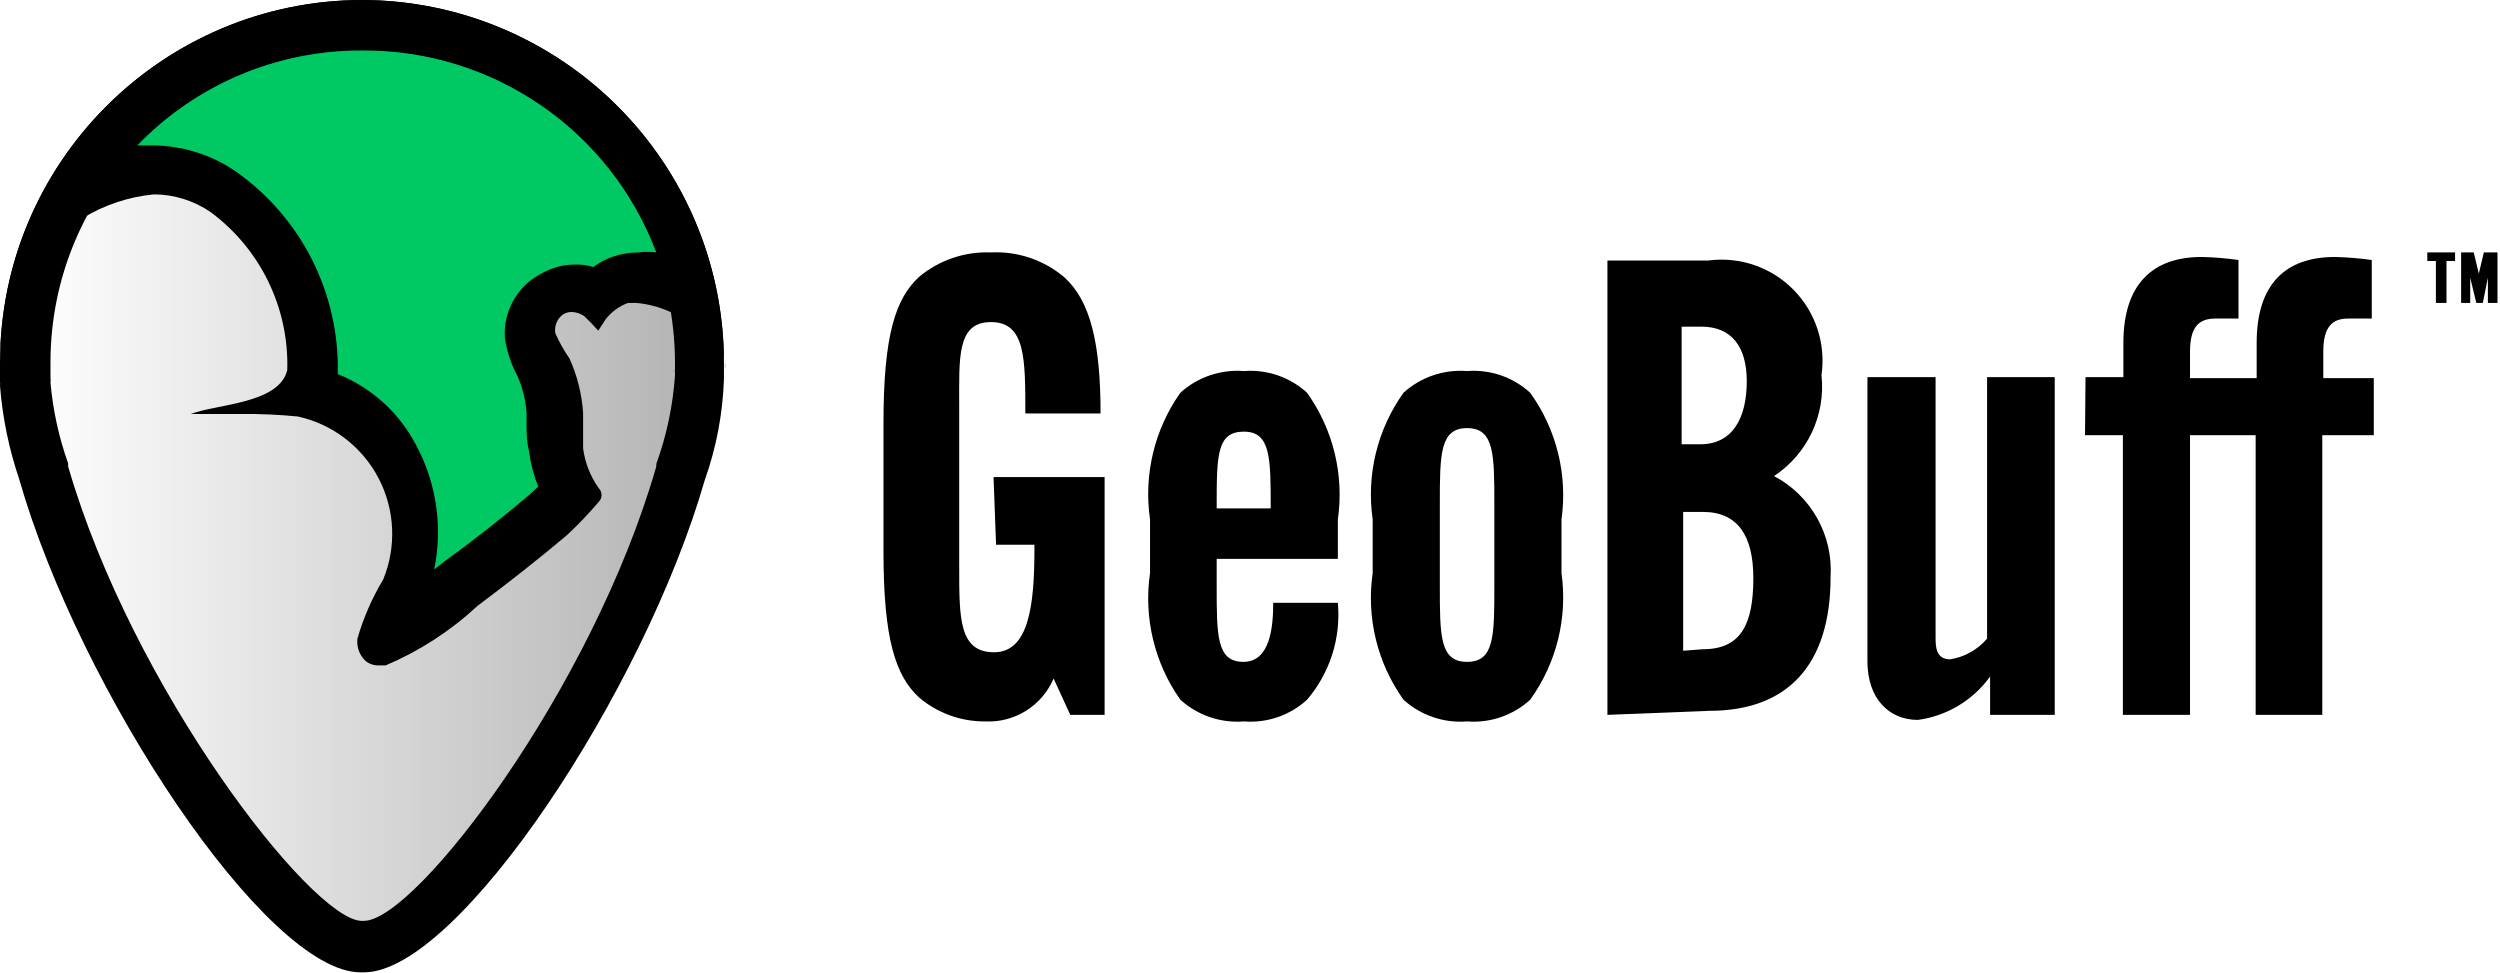
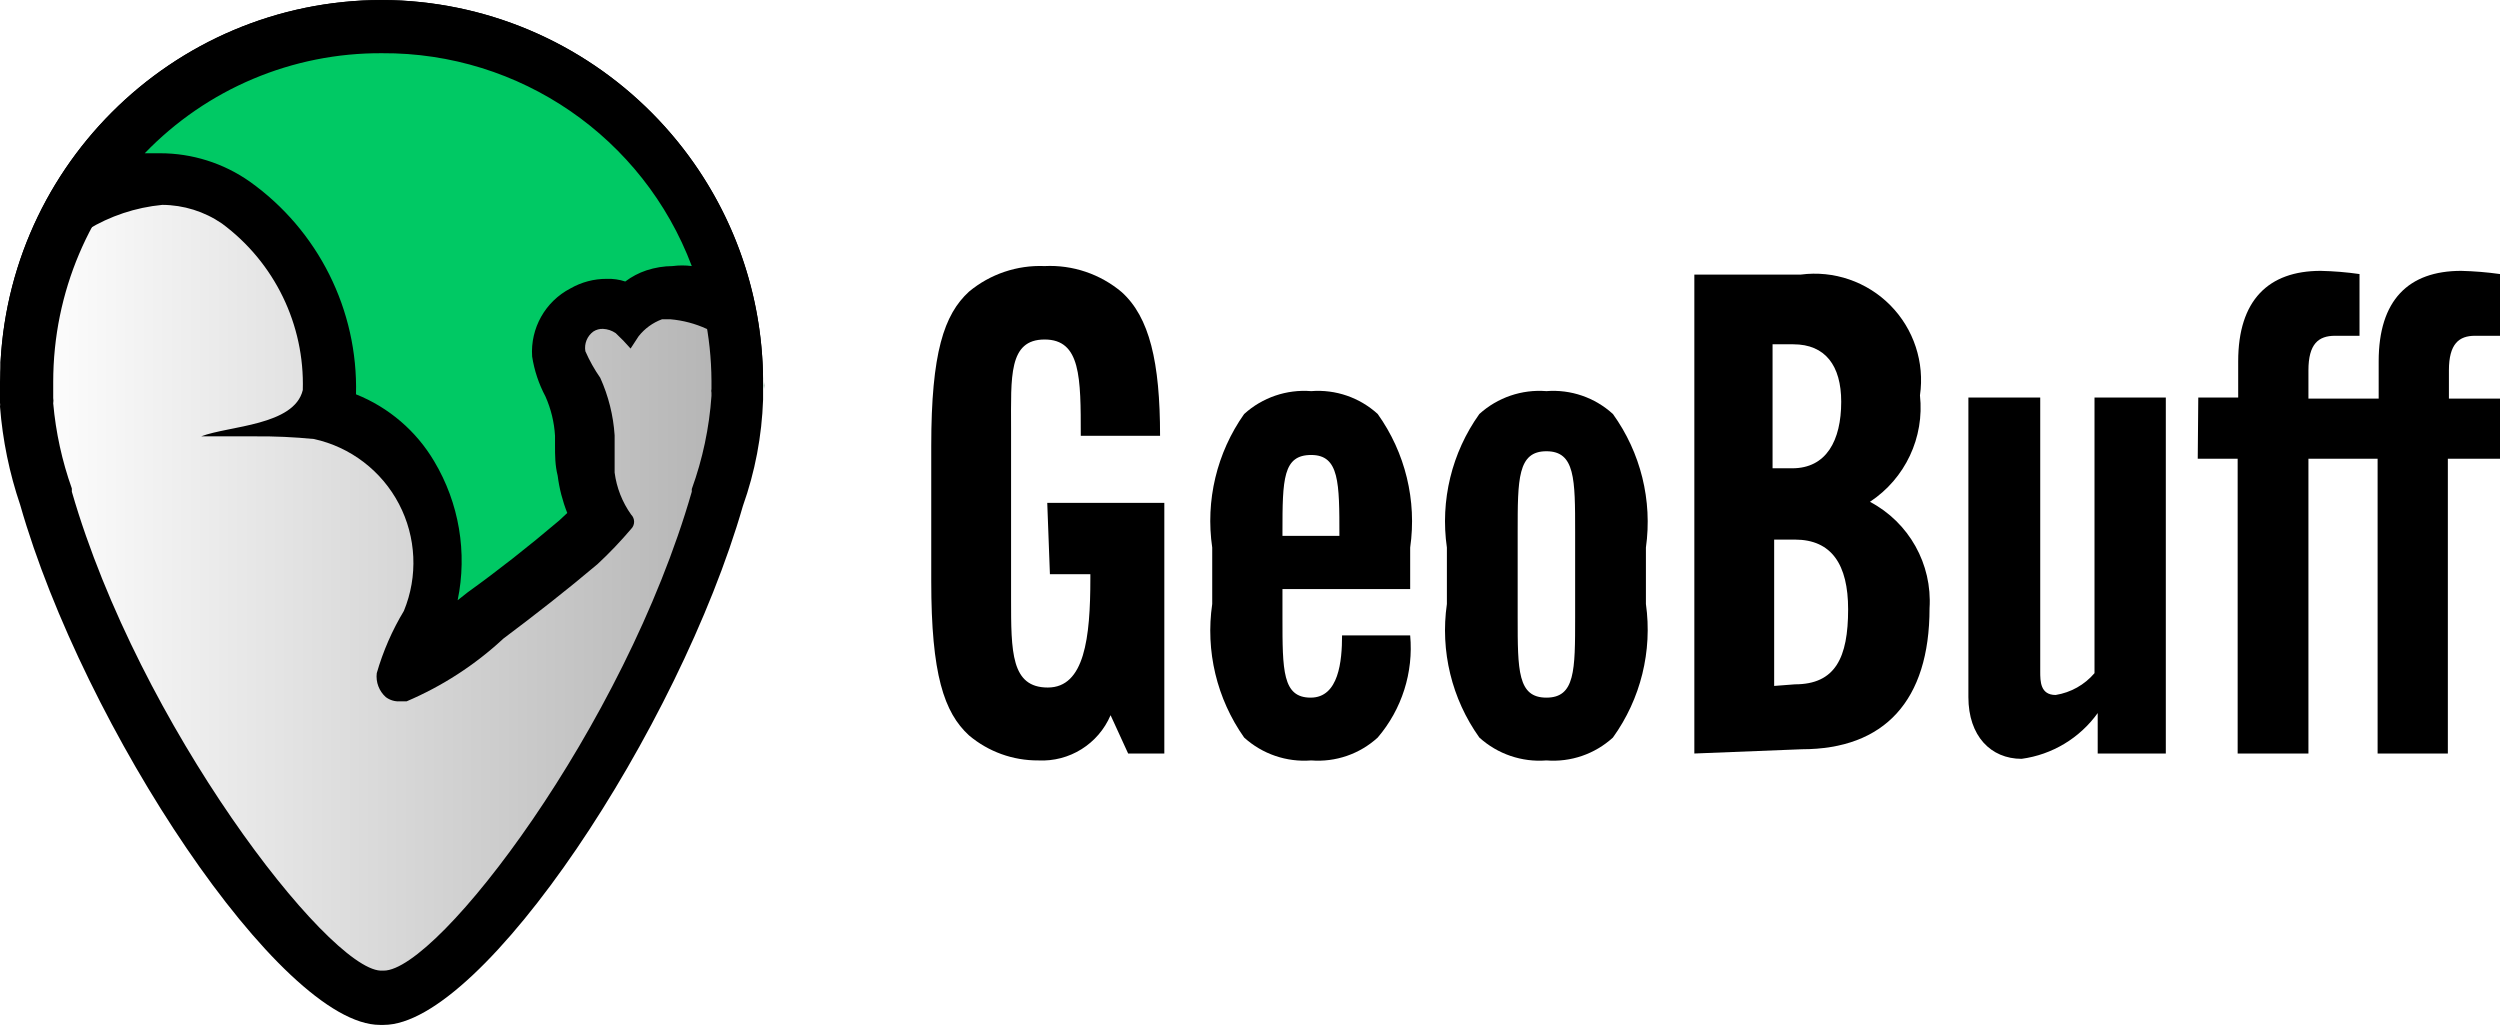
- <svg xmlns="http://www.w3.org/2000/svg" id="e8e5f283-0b0e-4c22-8b0b-3e0b9c439712" data-name="Layer 1" viewBox="0 0 49.52 19.27">
+ <svg xmlns="http://www.w3.org/2000/svg" id="b0671da4-4b18-4274-8f01-0eafdfbb9f66" data-name="Layer 1" viewBox="0 0 46.98 19.27">
  <defs>
-     <linearGradient id="b02d0ab3-901b-4a66-828d-2f142eba7be2" x1="0.5" y1="9.64" x2="13.87" y2="9.64" gradientUnits="userSpaceOnUse">
+     <linearGradient id="beaf56de-699c-45c8-83f6-fd790891890e" x1="0.5" y1="9.64" x2="13.87" y2="9.64" gradientUnits="userSpaceOnUse">
      <stop offset="0" stop-color="#fff" />
      <stop offset="1" stop-color="#b3b3b3" />
    </linearGradient>
  </defs>
  <g>
+     <path d="M19.68,9.45h2.2v4.71H21.2l-.33-.72h0a1.4,1.4,0,0,1-1.36.85,2,2,0,0,1-1.3-.47c-.47-.43-.71-1.15-.71-2.9V8.38c0-1.75.24-2.47.71-2.9A2.09,2.09,0,0,1,19.63,5a2.09,2.09,0,0,1,1.45.49c.52.47.72,1.31.72,2.7v0H20.31v0c0-1.1,0-1.81-.68-1.81S19,7.08,19,8.05v3.2c0,1,0,1.67.69,1.67s.8-.93.8-2.05v-.08h-.76Z" />
+     <path d="M24.1,11.07v.53c0,1,0,1.51.53,1.51s.59-.69.59-1.17v0H26.5v0a2.59,2.59,0,0,1-.61,1.92,1.66,1.66,0,0,1-1.25.43,1.68,1.68,0,0,1-1.26-.43,3.48,3.48,0,0,1-.6-2.51V10.29a3.48,3.48,0,0,1,.6-2.51,1.68,1.68,0,0,1,1.26-.43,1.66,1.66,0,0,1,1.25.43,3.47,3.47,0,0,1,.61,2.51v.78Zm0-1h1.07v0c0-1,0-1.52-.53-1.52S24.1,9,24.1,10Z" />
+     <path d="M27.8,13.86a3.47,3.47,0,0,1-.61-2.51V10.29a3.47,3.47,0,0,1,.61-2.51,1.68,1.68,0,0,1,1.26-.43,1.66,1.66,0,0,1,1.25.43,3.47,3.47,0,0,1,.62,2.51v1.06a3.47,3.47,0,0,1-.62,2.51,1.66,1.66,0,0,1-1.25.43A1.68,1.68,0,0,1,27.8,13.86Zm1.8-2.26V10c0-1,0-1.52-.54-1.52S28.52,9,28.52,10V11.6c0,1,0,1.51.54,1.51S29.6,12.6,29.6,11.6Z" />
+     <path d="M31.84,14.16v-9h2a2,2,0,0,1,2.24,2.27v0a2.12,2.12,0,0,1-.94,2v0a2.11,2.11,0,0,1,1.12,2v0c0,1.74-.85,2.65-2.4,2.65ZM33.31,8.8h.37c.64,0,.92-.52.92-1.25v0c0-.68-.3-1.08-.9-1.08h-.39Zm.42,4.06c.76,0,1-.5,1-1.41v0c0-.84-.31-1.31-1-1.31h-.39v2.75Z" />
+     <path d="M40.7,14.16H39.42V13.4h0a2.11,2.11,0,0,1-1.43.86c-.58,0-1-.43-1-1.16V7.47h1.35v5.15c0,.18,0,.44.29.44a1.21,1.21,0,0,0,.73-.41V8.39l0-.92H40.7l0,.92v4.85Z" />
+     <path d="M41.31,7.47h.75V6.79c0-1.15.57-1.7,1.55-1.7a6.11,6.11,0,0,1,.73.06V6.31l-.46,0c-.31,0-.5.15-.5.65v.53H44.7V6.79c0-1.15.56-1.7,1.55-1.7a6.3,6.3,0,0,1,.73.06V6.31l-.47,0c-.3,0-.49.15-.49.65v.53h1V8.62H46v5.54H44.68l0-.92V8.62H43.38v4.62l0,.92H42.05V8.62h-.75Z" />
+   </g>
+   <g>
    <g>
-       <path d="M19.68,9.45h2.2v4.71H21.2l-.33-.72h0a1.4,1.4,0,0,1-1.36.85,2,2,0,0,1-1.3-.47c-.47-.43-.71-1.15-.71-2.9V8.38c0-1.75.24-2.47.71-2.9A2.09,2.09,0,0,1,19.63,5a2.09,2.09,0,0,1,1.45.49c.52.47.72,1.31.72,2.7v0H20.31v0c0-1.1,0-1.81-.68-1.81S19,7.08,19,8.05v3.2c0,1,0,1.67.69,1.67s.8-.93.8-2.05v-.08h-.76Z" />
-       <path d="M24.1,11.07v.53c0,1,0,1.51.53,1.51s.59-.69.59-1.17v0H26.5v0a2.59,2.59,0,0,1-.61,1.92,1.66,1.66,0,0,1-1.25.43,1.68,1.68,0,0,1-1.26-.43,3.48,3.48,0,0,1-.6-2.51V10.29a3.48,3.48,0,0,1,.6-2.51,1.68,1.68,0,0,1,1.26-.43,1.66,1.66,0,0,1,1.25.43,3.47,3.47,0,0,1,.61,2.51v.78Zm0-1h1.07v0c0-1,0-1.52-.53-1.52S24.1,9,24.1,10Z" />
-       <path d="M27.8,13.86a3.47,3.47,0,0,1-.61-2.51V10.29a3.47,3.47,0,0,1,.61-2.51,1.68,1.68,0,0,1,1.26-.43,1.66,1.66,0,0,1,1.25.43,3.47,3.47,0,0,1,.62,2.51v1.06a3.47,3.47,0,0,1-.62,2.51,1.66,1.66,0,0,1-1.25.43A1.68,1.68,0,0,1,27.8,13.86Zm1.8-2.26V10c0-1,0-1.52-.54-1.52S28.52,9,28.52,10V11.6c0,1,0,1.51.54,1.51S29.6,12.6,29.6,11.6Z" />
-       <path d="M31.84,14.16v-9h2a2,2,0,0,1,2.24,2.27v0a2.12,2.12,0,0,1-.94,2v0a2.11,2.11,0,0,1,1.12,2v0c0,1.74-.85,2.65-2.4,2.65ZM33.31,8.8h.37c.64,0,.92-.52.92-1.25v0c0-.68-.3-1.08-.9-1.08h-.39Zm.42,4.06c.76,0,1-.5,1-1.41v0c0-.84-.31-1.31-1-1.31h-.39v2.75Z" />
-       <path d="M40.7,14.16H39.42V13.4h0a2.11,2.11,0,0,1-1.43.86c-.58,0-1-.43-1-1.16V7.47h1.35v5.15c0,.18,0,.44.29.44a1.21,1.21,0,0,0,.73-.41V8.39l0-.92H40.7l0,.92v4.85Z" />
-       <path d="M41.31,7.47h.75V6.79c0-1.15.57-1.7,1.55-1.7a6.11,6.11,0,0,1,.73.06V6.31l-.46,0c-.31,0-.5.15-.5.65v.53H44.7V6.79c0-1.15.56-1.7,1.55-1.7a6.3,6.3,0,0,1,.73.06V6.31l-.47,0c-.3,0-.49.15-.49.65v.53h1V8.62H46v5.54H44.68l0-.92V8.62H43.38v4.62l0,.92H42.05V8.62h-.75Z" />
+       <path d="M7.15,18.77c-1.41,0-5-5-6.28-9.41A6.71,6.71,0,0,1,.52,7.61a3.64,3.64,0,0,1,0-.43,6.69,6.69,0,0,1,13.37,0v.14a.45.45,0,0,0,0,.11,6.8,6.8,0,0,1-.36,1.93c-1.26,4.38-4.87,9.41-6.28,9.41Z" style="fill: url(#beaf56de-699c-45c8-83f6-fd790891890e)" />
+       <path d="M7.18,1a6.19,6.19,0,0,1,6.19,6.16v.15a.15.15,0,0,0,0,.07v.06A6.45,6.45,0,0,1,13,9.19s0,0,0,.05c-1.27,4.42-4.77,9-5.79,9H7.15c-1-.05-4.53-4.61-5.8-9,0,0,0,0,0-.06A6.49,6.49,0,0,1,1,7.58a.31.31,0,0,0,0-.1c0-.1,0-.2,0-.3A6.18,6.18,0,0,1,7.18,1m0-1A7.19,7.19,0,0,0,0,7.18c0,.13,0,.26,0,.39a.2.2,0,0,1,0,.07A7.58,7.58,0,0,0,.38,9.49h0c1.19,4.17,4.89,9.77,6.76,9.77h.07c1.87,0,5.55-5.58,6.75-9.75a6.64,6.64,0,0,0,.38-2v0s0-.06,0-.1V7.18A7.19,7.19,0,0,0,7.18,0Z" />
    </g>
-     <path d="M48.46,5.17V6h-.21V5.17h-.17V5h.55v.17Zm.47.33a.59.59,0,0,1,0-.13h0V6h-.18V5H49l.1.42,0,.12h0l0-.12.1-.42h.27V6h-.19V5.37h0l0,.13L49.18,6h-.13Z" />
    <g>
+       <path d="M14.37,7.18" style="fill: #00c964;stroke: #000;stroke-linecap: round;stroke-linejoin: round" />
      <g>
-         <path d="M7.15,18.77c-1.41,0-5-5-6.28-9.41A6.71,6.71,0,0,1,.52,7.61a3.64,3.64,0,0,1,0-.43,6.69,6.69,0,0,1,13.37,0v.14a.45.45,0,0,0,0,.11,6.8,6.8,0,0,1-.36,1.93c-1.26,4.38-4.87,9.41-6.28,9.41Z" style="fill: url(#b02d0ab3-901b-4a66-828d-2f142eba7be2)" />
-         <path d="M7.18,1a6.19,6.19,0,0,1,6.19,6.16v.15a.15.15,0,0,0,0,.07v.06A6.45,6.45,0,0,1,13,9.19s0,0,0,.05c-1.27,4.42-4.77,9-5.79,9H7.15c-1-.05-4.53-4.61-5.8-9,0,0,0,0,0-.06A6.49,6.49,0,0,1,1,7.58a.31.31,0,0,0,0-.1c0-.1,0-.2,0-.3A6.18,6.18,0,0,1,7.18,1m0-1A7.19,7.19,0,0,0,0,7.18c0,.13,0,.26,0,.39a.2.2,0,0,1,0,.07A7.58,7.58,0,0,0,.38,9.49h0c1.19,4.17,4.89,9.77,6.76,9.77h.07c1.87,0,5.55-5.58,6.75-9.75a6.64,6.64,0,0,0,.38-2v0s0-.06,0-.1V7.18A7.19,7.19,0,0,0,7.18,0Z" />
+         <path d="M14.35,7.18a.57.57,0,0,1,0,.13s0-.08,0-.13Z" style="fill: #00c964" />
+         <path d="M14.37,7.18Zm0,0h0a.57.57,0,0,1,0,.13s0-.08,0-.13Z" />
      </g>
      <g>
-         <g>
-           <path d="M14.35,7.18a.57.57,0,0,1,0,.13s0-.08,0-.13Z" style="fill: #00c964" />
-           <path d="M14.37,7.18Zm0,0h0a.57.57,0,0,1,0,.13s0-.08,0-.13Z" />
-         </g>
        <g>
          <path d="M7.58,12.65a2.43,2.43,0,0,1,.24-.53,3.42,3.42,0,0,0,.23-.47A3.05,3.05,0,0,0,7.8,9,2.4,2.4,0,0,0,6.06,7.76a1.52,1.52,0,0,0,.12-.32c.29-1.29-.85-3.05-1.73-3.65a2.47,2.47,0,0,0-1.4-.44,3.1,3.1,0,0,0-1.69.56A6.68,6.68,0,0,1,13.71,5.75l-.26-.11a2.63,2.63,0,0,0-.85-.2,1,1,0,0,0-.79.36,1,1,0,0,0-.45-.12.92.92,0,0,0-.43.11.84.84,0,0,0-.39.86,1.61,1.61,0,0,0,.2.58,2.49,2.49,0,0,1,.25,1v.19c0,.18,0,.35,0,.54a2.16,2.16,0,0,0,.29.84l-.05.05a3.48,3.48,0,0,1-.38.39c-.6.51-1.17,1-1.74,1.38l-.39.3A4.22,4.22,0,0,1,7.58,12.65Z" style="fill: #00c964" />
          <path d="M7.18,1A6.18,6.18,0,0,1,13,5a1.37,1.37,0,0,0-.36,0,1.62,1.62,0,0,0-.49.08,1.39,1.39,0,0,0-.4.21,1,1,0,0,0-.35-.05,1.36,1.36,0,0,0-.68.18A1.34,1.34,0,0,0,10,6.7a2.37,2.37,0,0,0,.25.75l0,0a2.12,2.12,0,0,1,.18.74v.18c0,.19,0,.37.05.57a2.88,2.88,0,0,0,.18.7l-.15.14c-.59.5-1.15.94-1.72,1.35l-.19.15a3.65,3.65,0,0,0-.44-2.61A3,3,0,0,0,6.69,7.41a4.76,4.76,0,0,0-2-4,2.93,2.93,0,0,0-1.68-.53l-.29,0A6.14,6.14,0,0,1,7.18,1m0-1A7.19,7.19,0,0,0,0,7.18,3.09,3.09,0,0,1,.58,5.35a3.32,3.32,0,0,1,2.47-1.5,2,2,0,0,1,1.12.35A3.75,3.75,0,0,1,5.69,7.33C5.53,8,4.3,8,3.78,8.2h1a10.38,10.38,0,0,1,1.12.05,2.38,2.38,0,0,1,1.69,3.23,4.88,4.88,0,0,0-.51,1.17.52.52,0,0,0,.17.45.4.4,0,0,0,.26.08h.13A6.29,6.29,0,0,0,9.46,12c.6-.45,1.19-.91,1.77-1.4a7.82,7.82,0,0,0,.63-.66.19.19,0,0,0,0-.27,1.75,1.75,0,0,1-.31-.79c0-.24,0-.45,0-.7a3.12,3.12,0,0,0-.27-1.08A2.92,2.92,0,0,1,11,6.6a.38.38,0,0,1,.15-.37.31.31,0,0,1,.18-.05.46.46,0,0,1,.24.08,3.83,3.83,0,0,1,.28.29L12,6.32A1,1,0,0,1,12.44,6l.16,0a2.06,2.06,0,0,1,.68.18,2.59,2.59,0,0,1,.79.41l0,0a.79.79,0,0,1,.27.64h0A7.19,7.19,0,0,0,7.18,0Zm7.19,7.19v0Z" />
        </g>
+         <path d="M0,7.64" style="fill: #00c964;stroke: #000;stroke-linecap: round;stroke-linejoin: round" />
      </g>
    </g>
  </g>
</svg>
